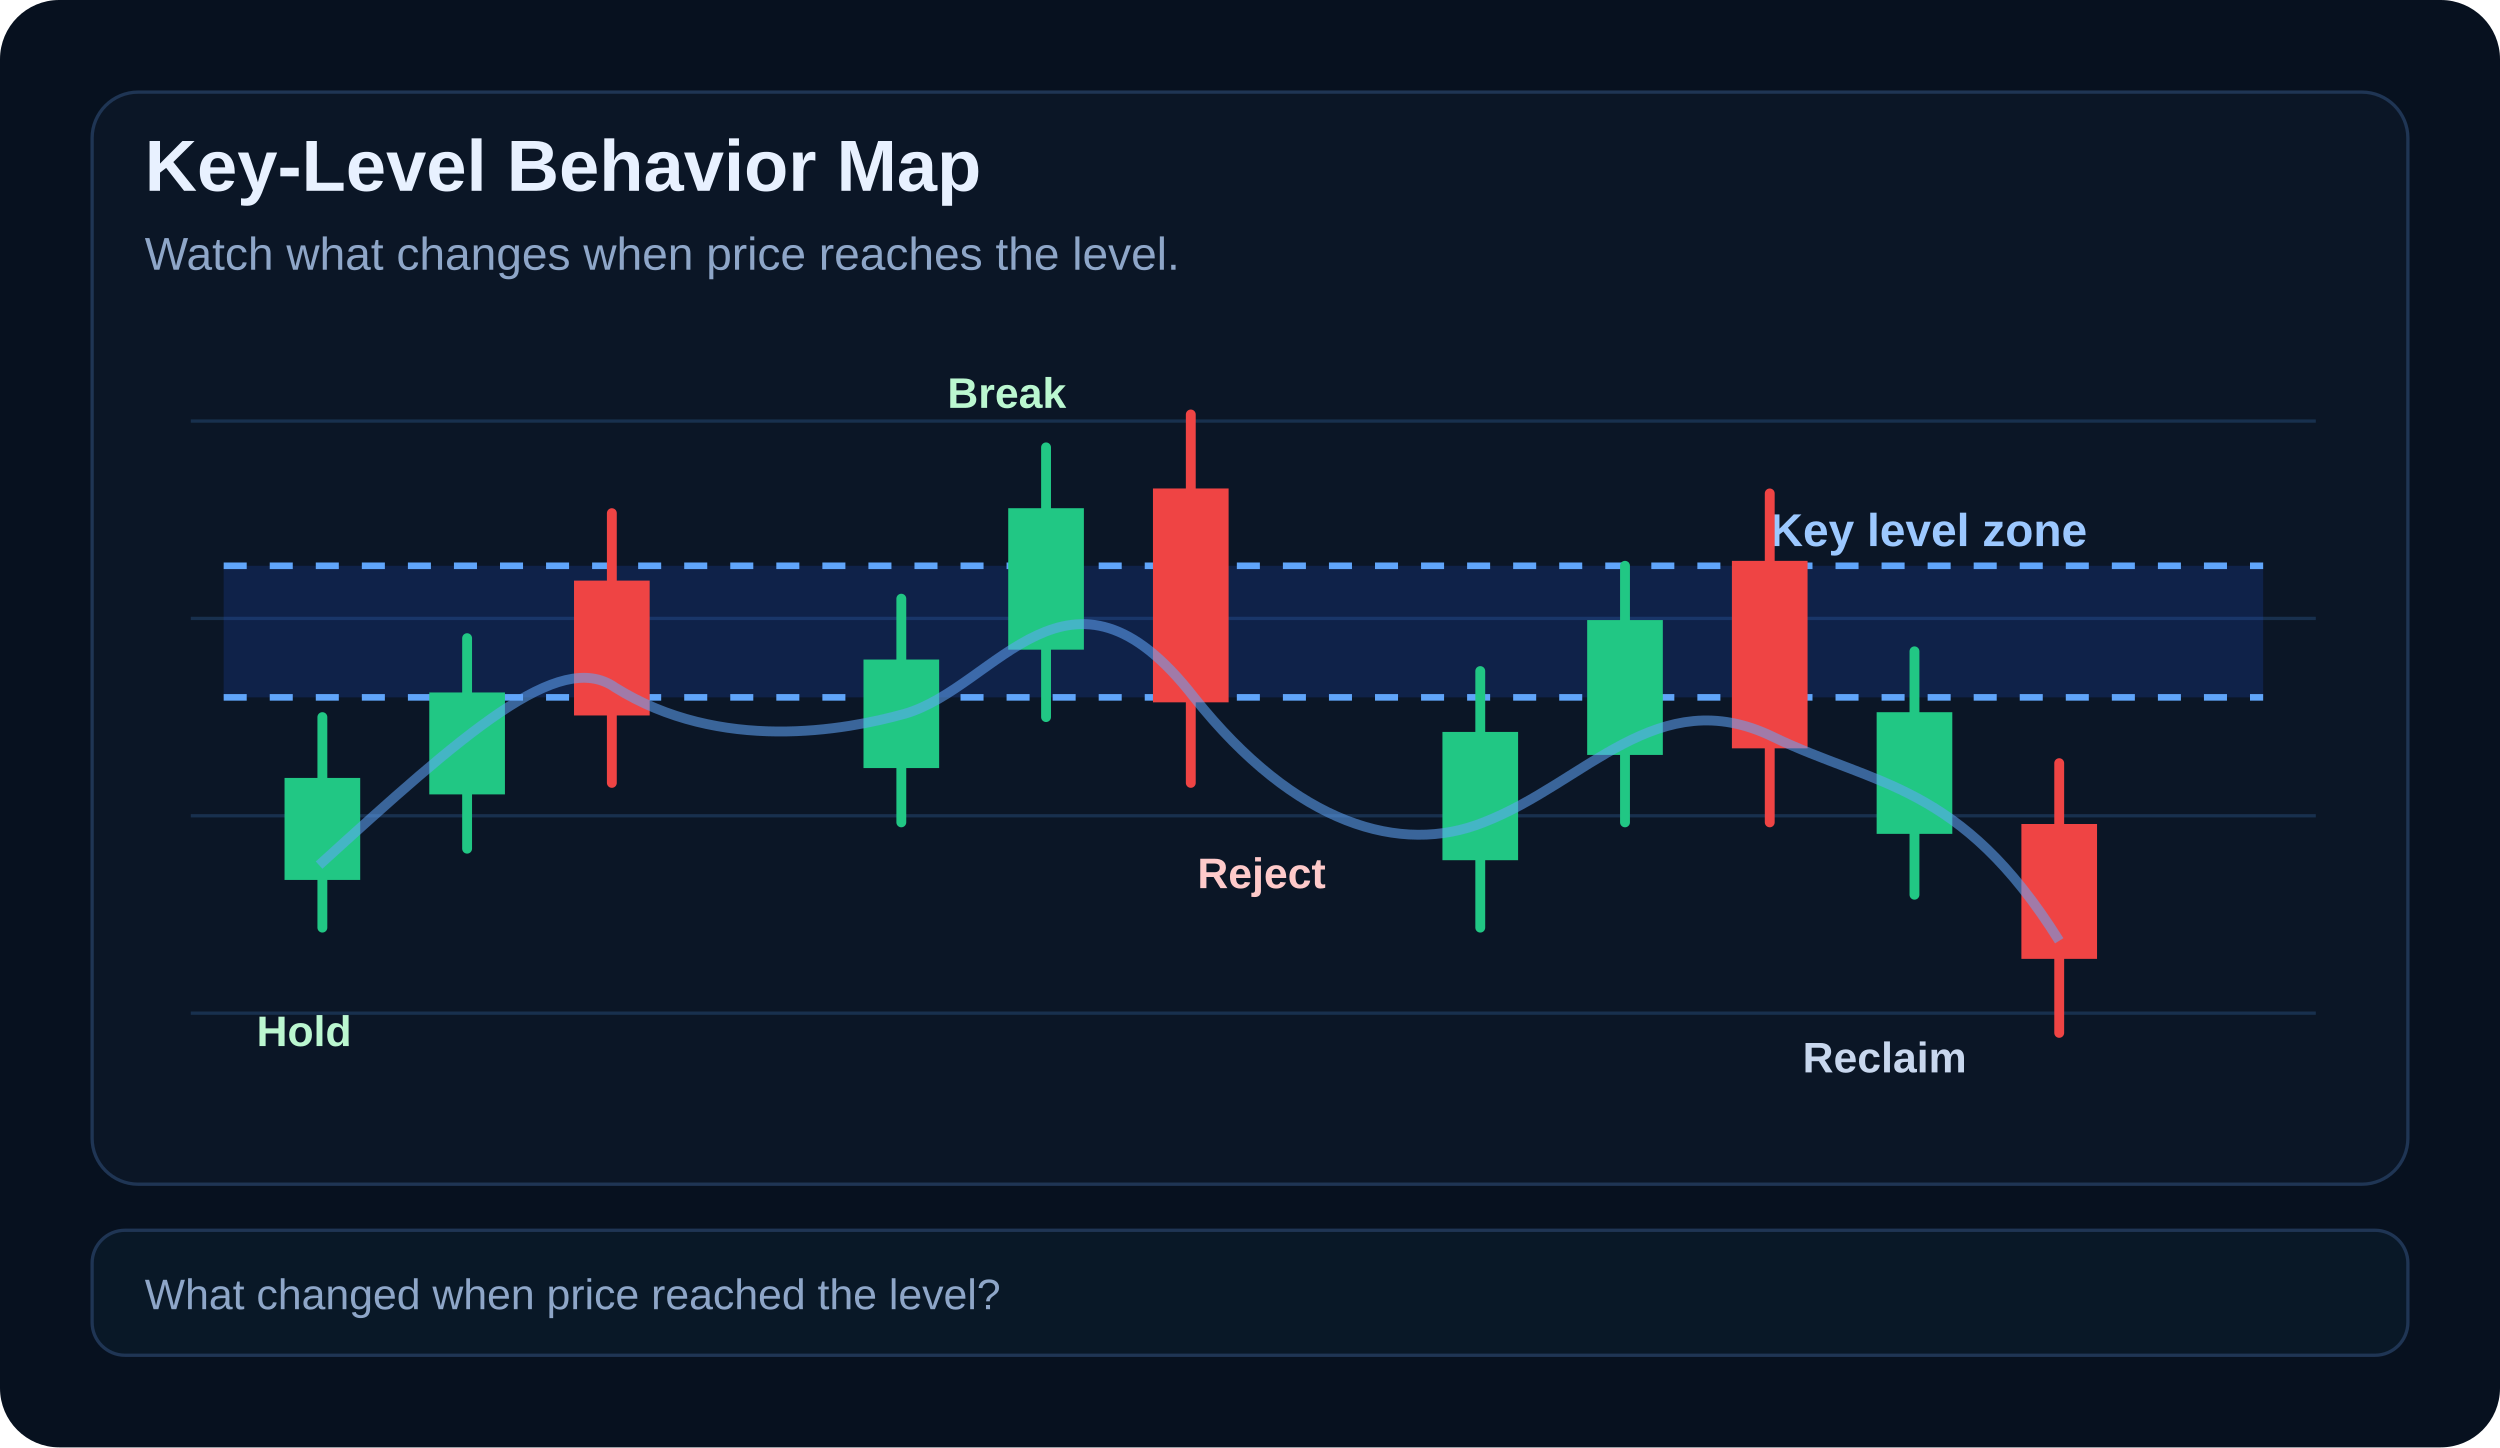
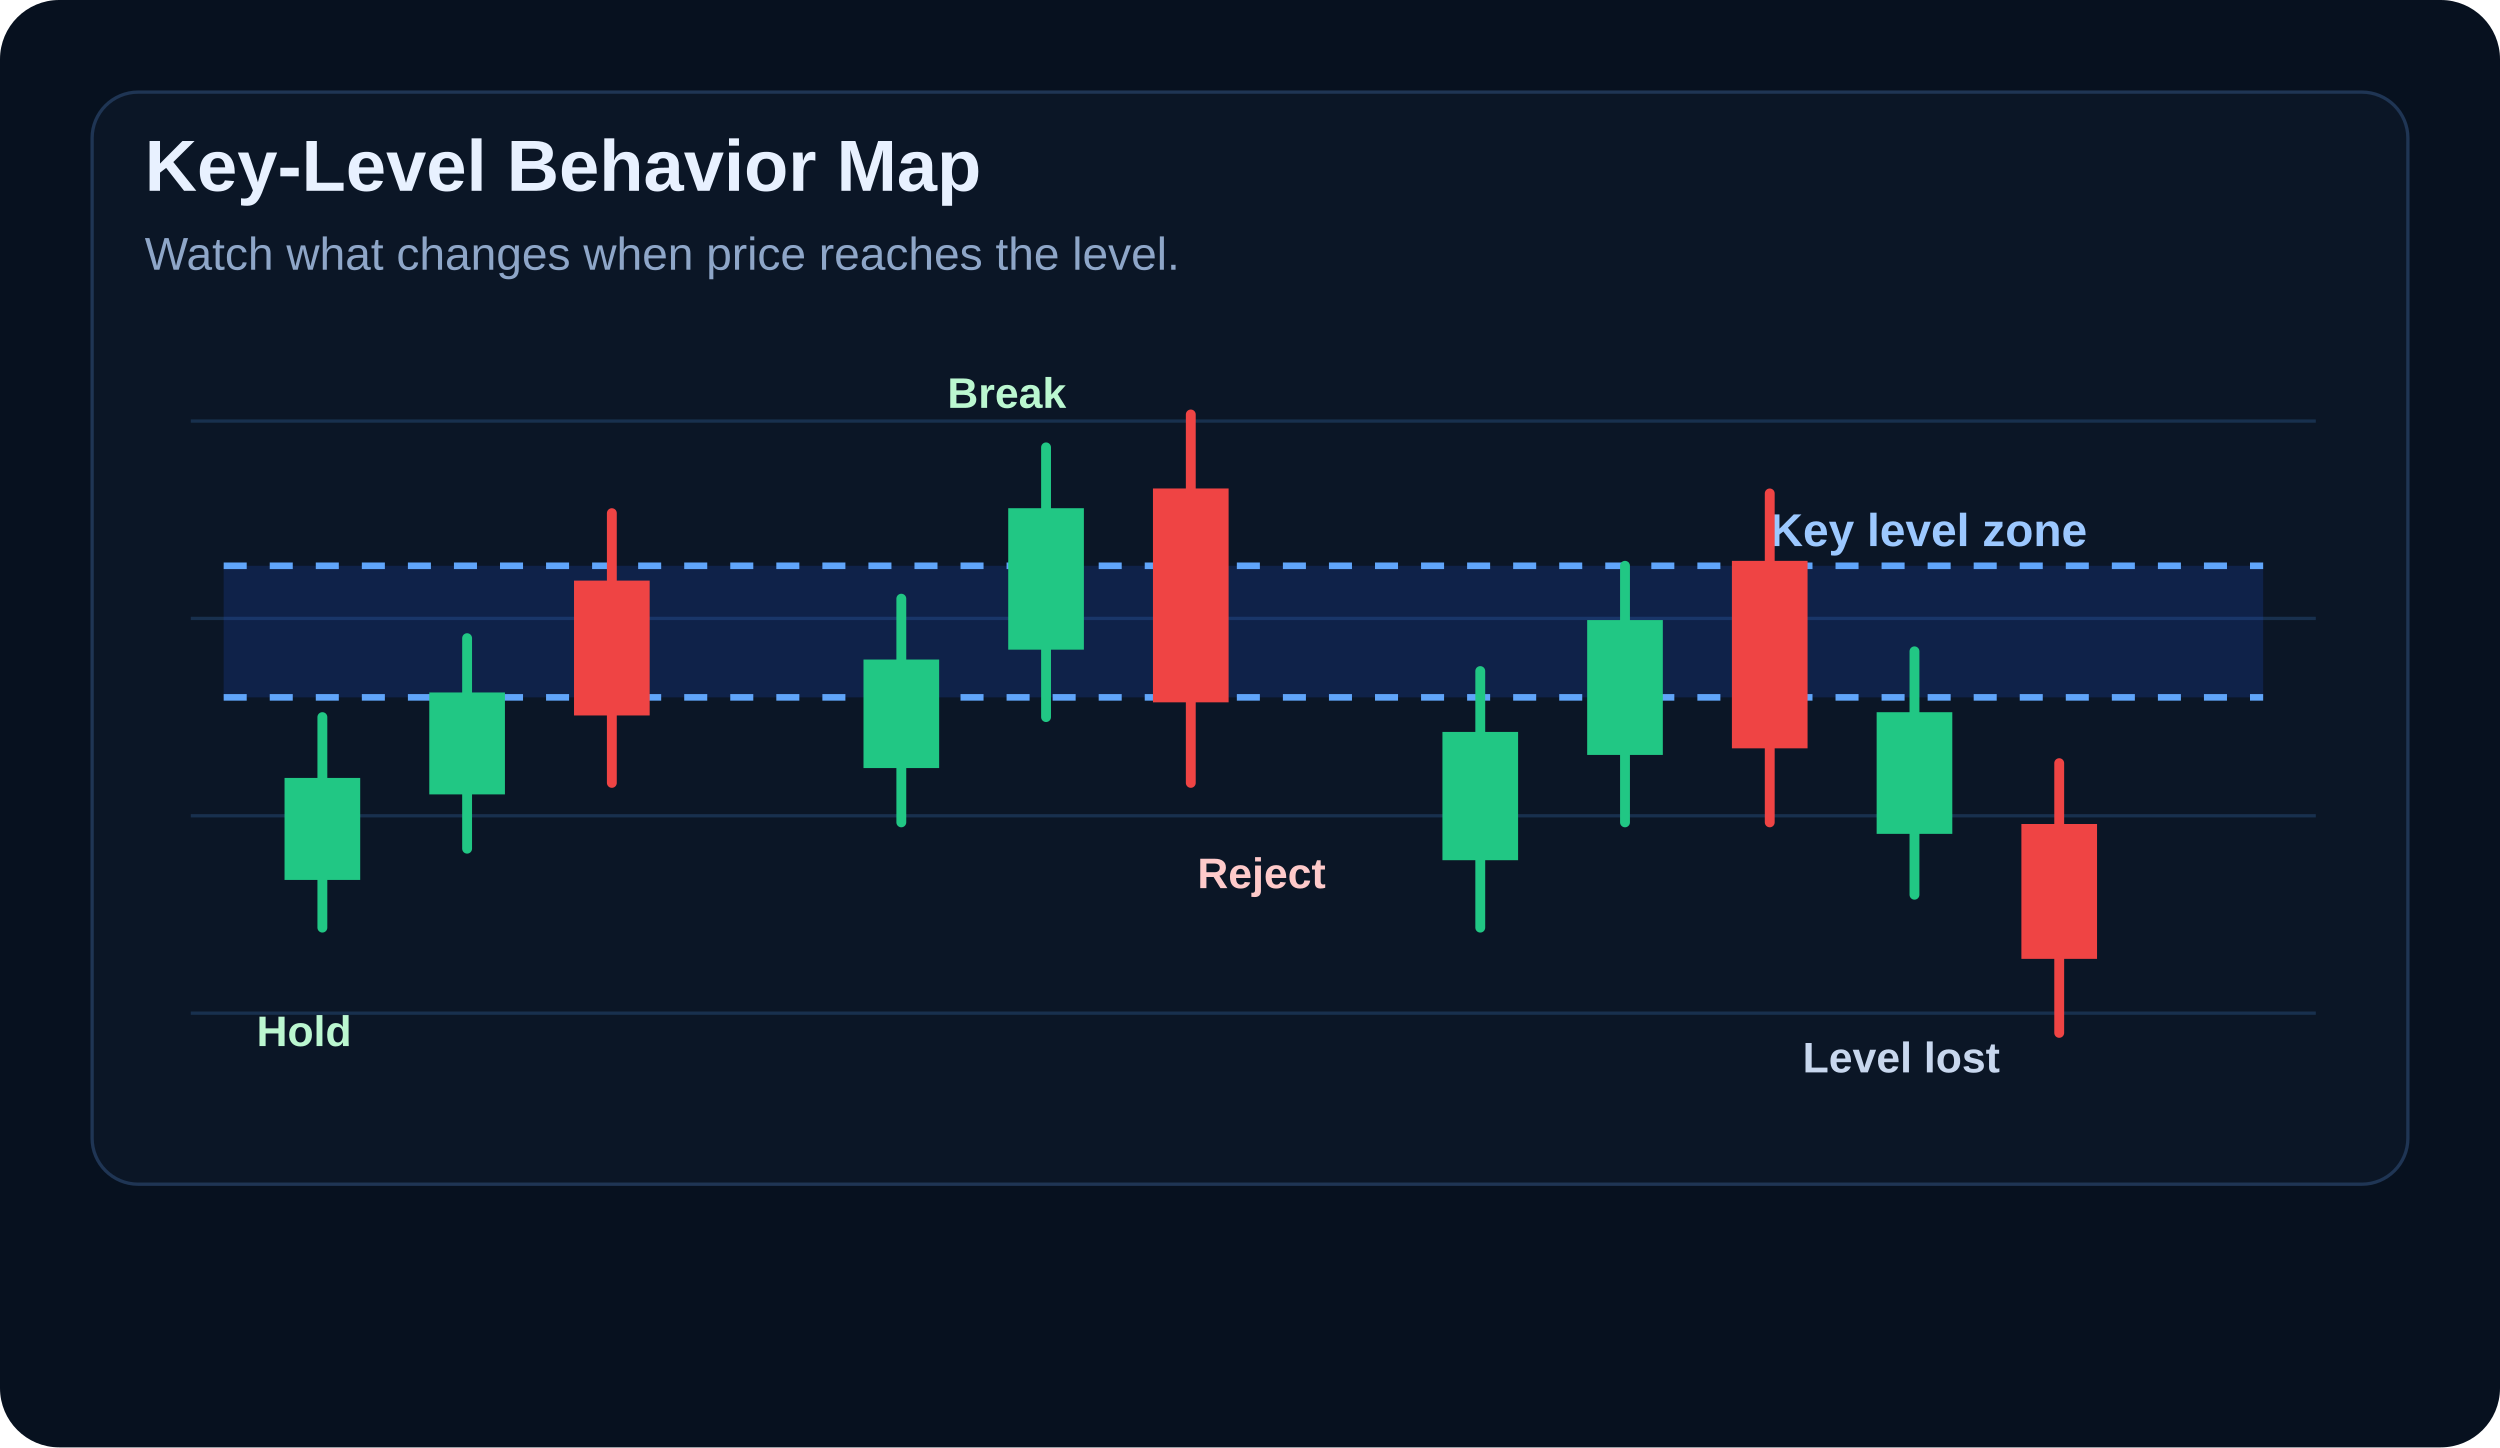
<svg xmlns="http://www.w3.org/2000/svg" viewBox="0 0 760 440" role="img" aria-labelledby="title desc">
  <rect width="760" height="440" rx="18" fill="#07111f" />
  <rect x="28" y="28" width="704" height="332" rx="14" fill="#0b1626" stroke="#1f3554" />
  <text x="44" y="58" fill="#e8f1ff" font-family="Arial, sans-serif" font-size="22" font-weight="700">Key-Level Behavior Map</text>
  <text x="44" y="82" fill="#8ea6c8" font-family="Arial, sans-serif" font-size="14">Watch what changes when price reaches the level.</text>
  <g stroke="#18304e" stroke-width="1">
    <line x1="58" y1="128" x2="704" y2="128" />
    <line x1="58" y1="188" x2="704" y2="188" />
    <line x1="58" y1="248" x2="704" y2="248" />
    <line x1="58" y1="308" x2="704" y2="308" />
  </g>
  <rect x="68" y="172" width="620" height="40" fill="#1d4ed8" opacity=".2" />
  <line x1="68" y1="172" x2="688" y2="172" stroke="#60a5fa" stroke-width="2" stroke-dasharray="7 7" />
  <line x1="68" y1="212" x2="688" y2="212" stroke="#60a5fa" stroke-width="2" stroke-dasharray="7 7" />
  <text x="538" y="166" fill="#9cc8ff" font-family="Arial, sans-serif" font-size="14" font-weight="700">Key level zone</text>
  <g stroke-linecap="round" stroke-width="3">
    <g stroke="#21c784" fill="#21c784">
      <line x1="98" y1="218" x2="98" y2="282" />
      <rect x="88" y="238" width="20" height="28" />
      <line x1="142" y1="194" x2="142" y2="258" />
      <rect x="132" y="212" width="20" height="28" />
      <line x1="274" y1="182" x2="274" y2="250" />
      <rect x="264" y="202" width="20" height="30" />
      <line x1="318" y1="136" x2="318" y2="218" />
      <rect x="308" y="156" width="20" height="40" />
      <line x1="450" y1="204" x2="450" y2="282" />
      <rect x="440" y="224" width="20" height="36" />
      <line x1="494" y1="172" x2="494" y2="250" />
      <rect x="484" y="190" width="20" height="38" />
      <line x1="582" y1="198" x2="582" y2="272" />
      <rect x="572" y="218" width="20" height="34" />
    </g>
    <g stroke="#ef4444" fill="#ef4444">
      <line x1="186" y1="156" x2="186" y2="238" />
      <rect x="176" y="178" width="20" height="38" />
      <line x1="362" y1="126" x2="362" y2="238" />
      <rect x="352" y="150" width="20" height="62" />
      <line x1="538" y1="150" x2="538" y2="250" />
      <rect x="528" y="172" width="20" height="54" />
      <line x1="626" y1="232" x2="626" y2="314" />
      <rect x="616" y="252" width="20" height="38" />
    </g>
  </g>
-   <path d="M97 263 C141 223 170 197 187 209 C219 229 257 222 275 217 C303 209 325 163 363 212 C394 251 426 260 451 250 C482 238 504 207 539 224 C570 239 596 238 626 286" fill="none" stroke="#60a5fa" stroke-width="3" opacity=".55" />
  <g font-family="Arial, sans-serif" font-size="13" font-weight="700">
    <text x="78" y="318" fill="#bbf7d0">Hold</text>
    <text x="288" y="124" fill="#bbf7d0">Break</text>
    <text x="364" y="270" fill="#fecaca">Reject</text>
-     <text x="548" y="326" fill="#c8d7ee">Reclaim</text>
+     <text x="548" y="326" fill="#c8d7ee">Level lost</text>
  </g>
-   <rect x="28" y="374" width="704" height="38" rx="10" fill="#091827" stroke="#1f3554" />
-   <text x="44" y="398" fill="#8ea6c8" font-family="Arial, sans-serif" font-size="13">What changed when price reached the level?</text>
</svg>
